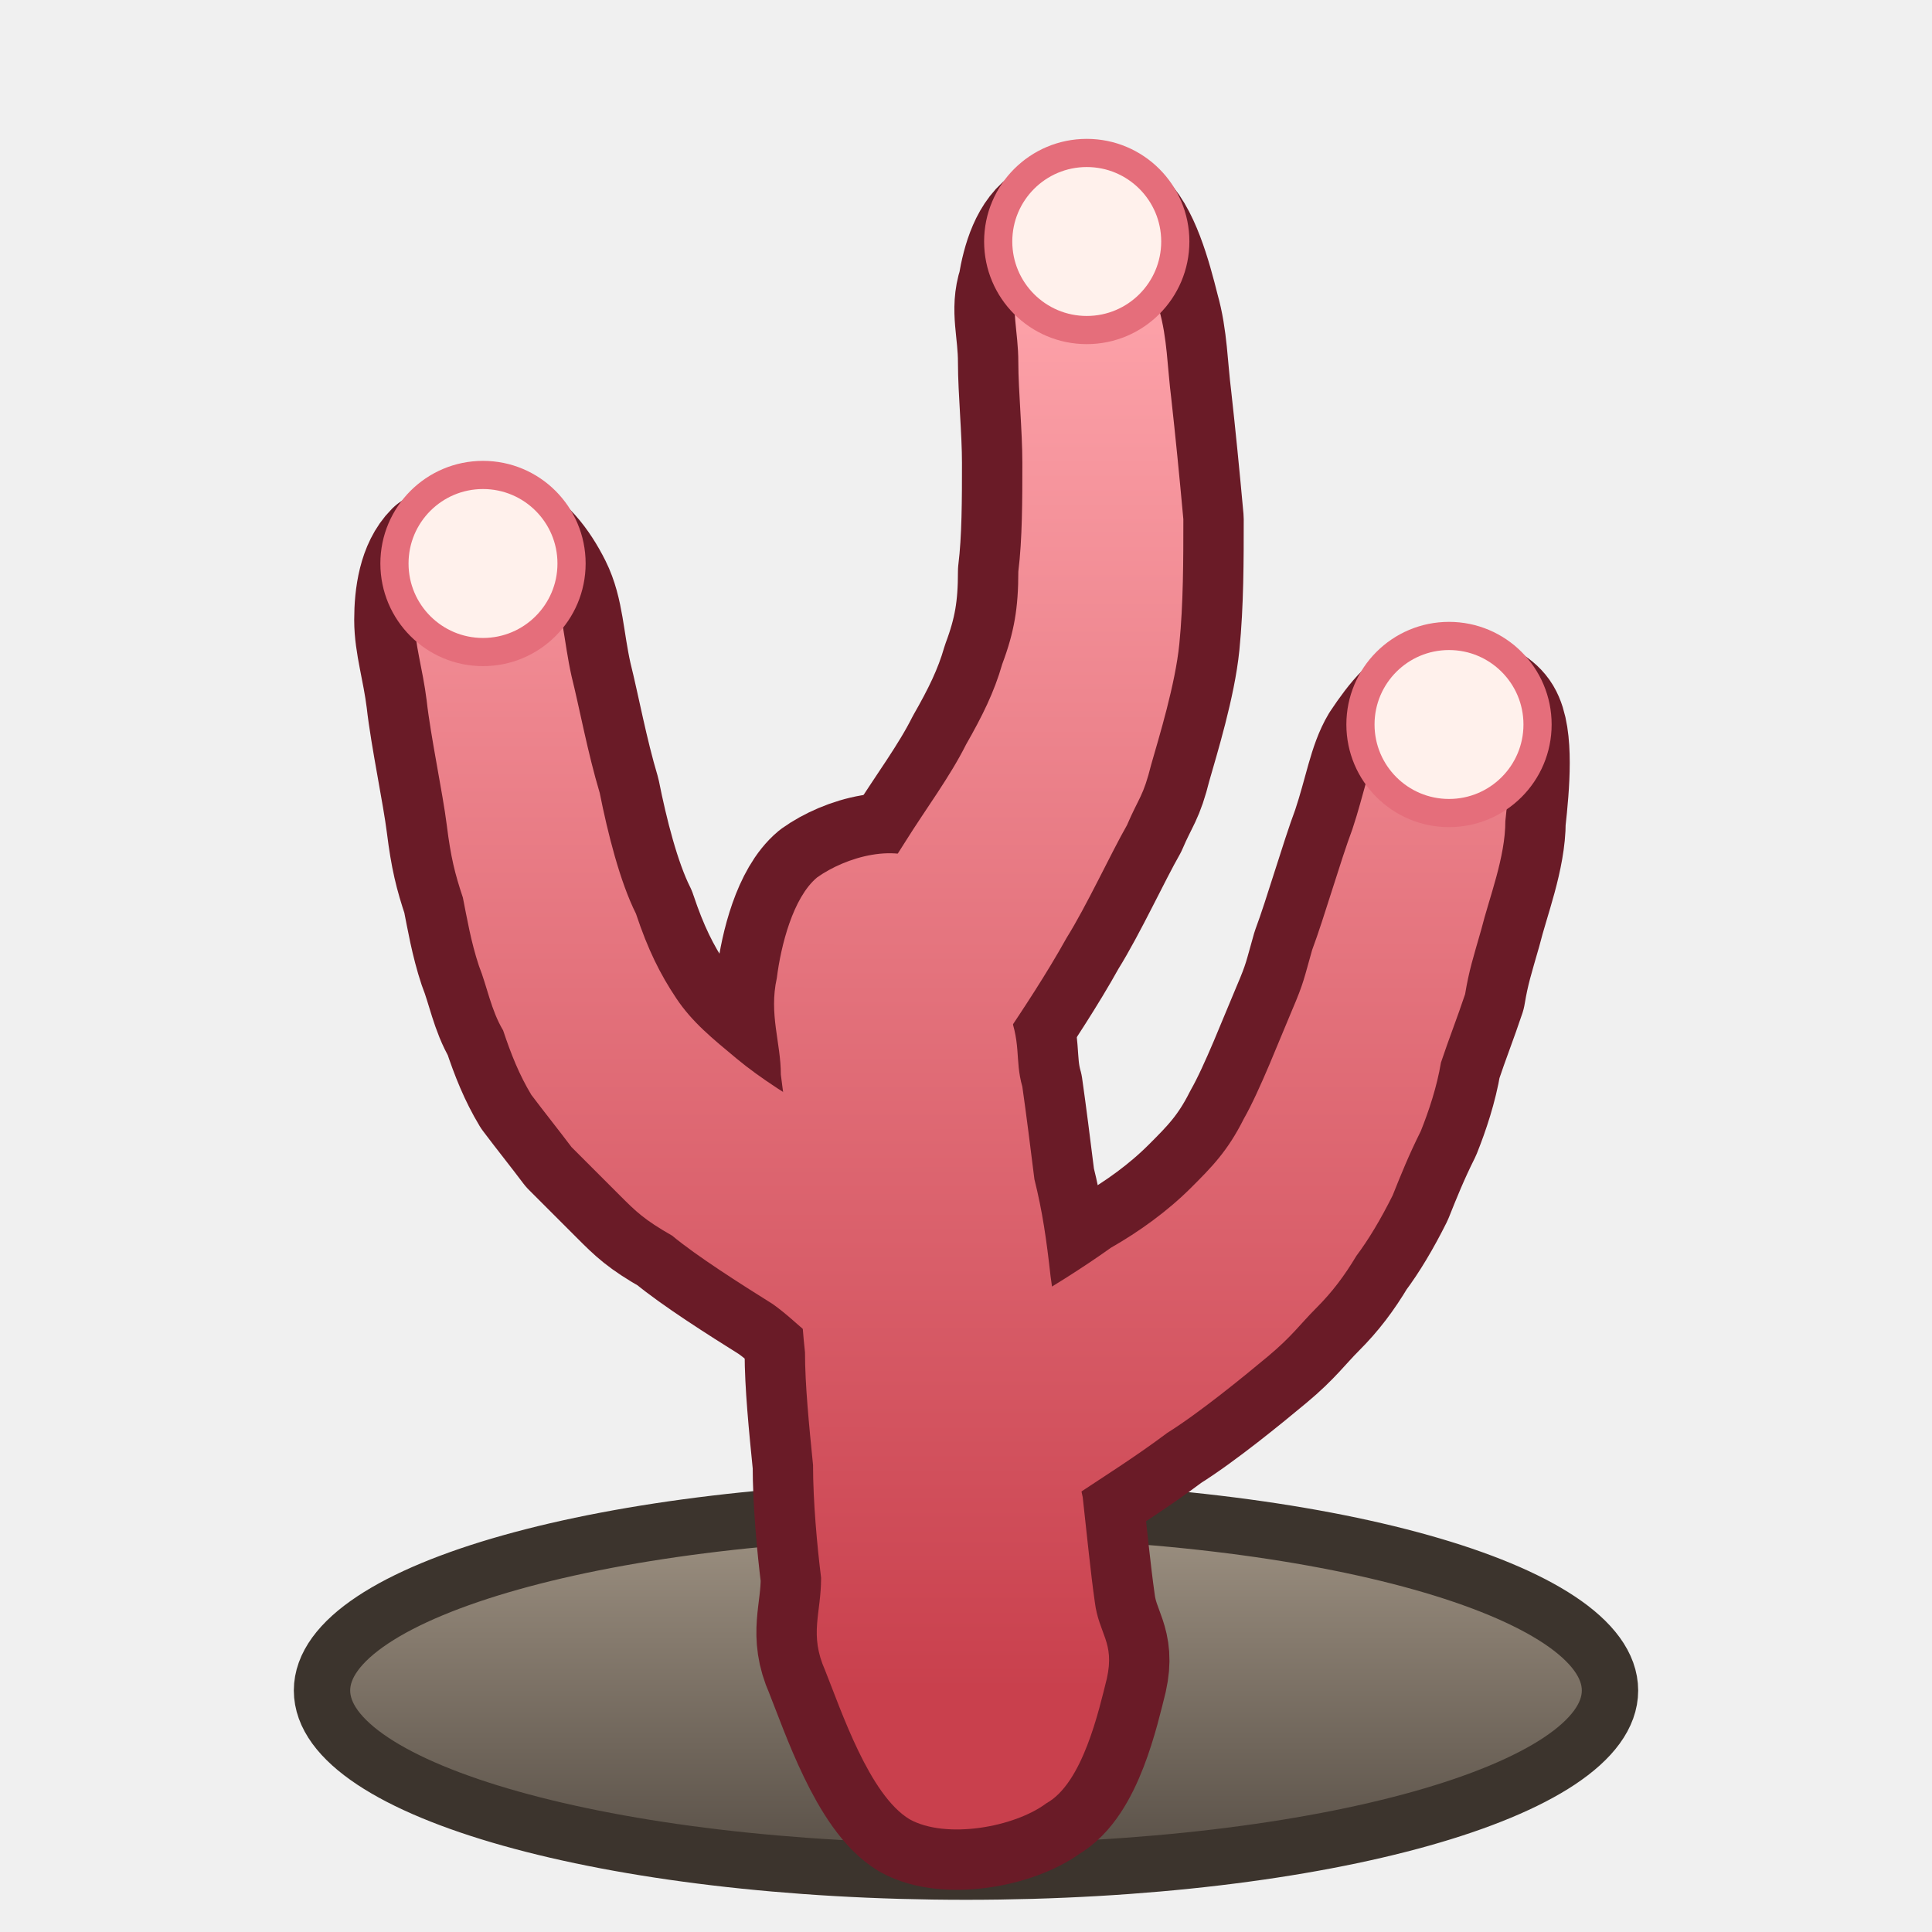
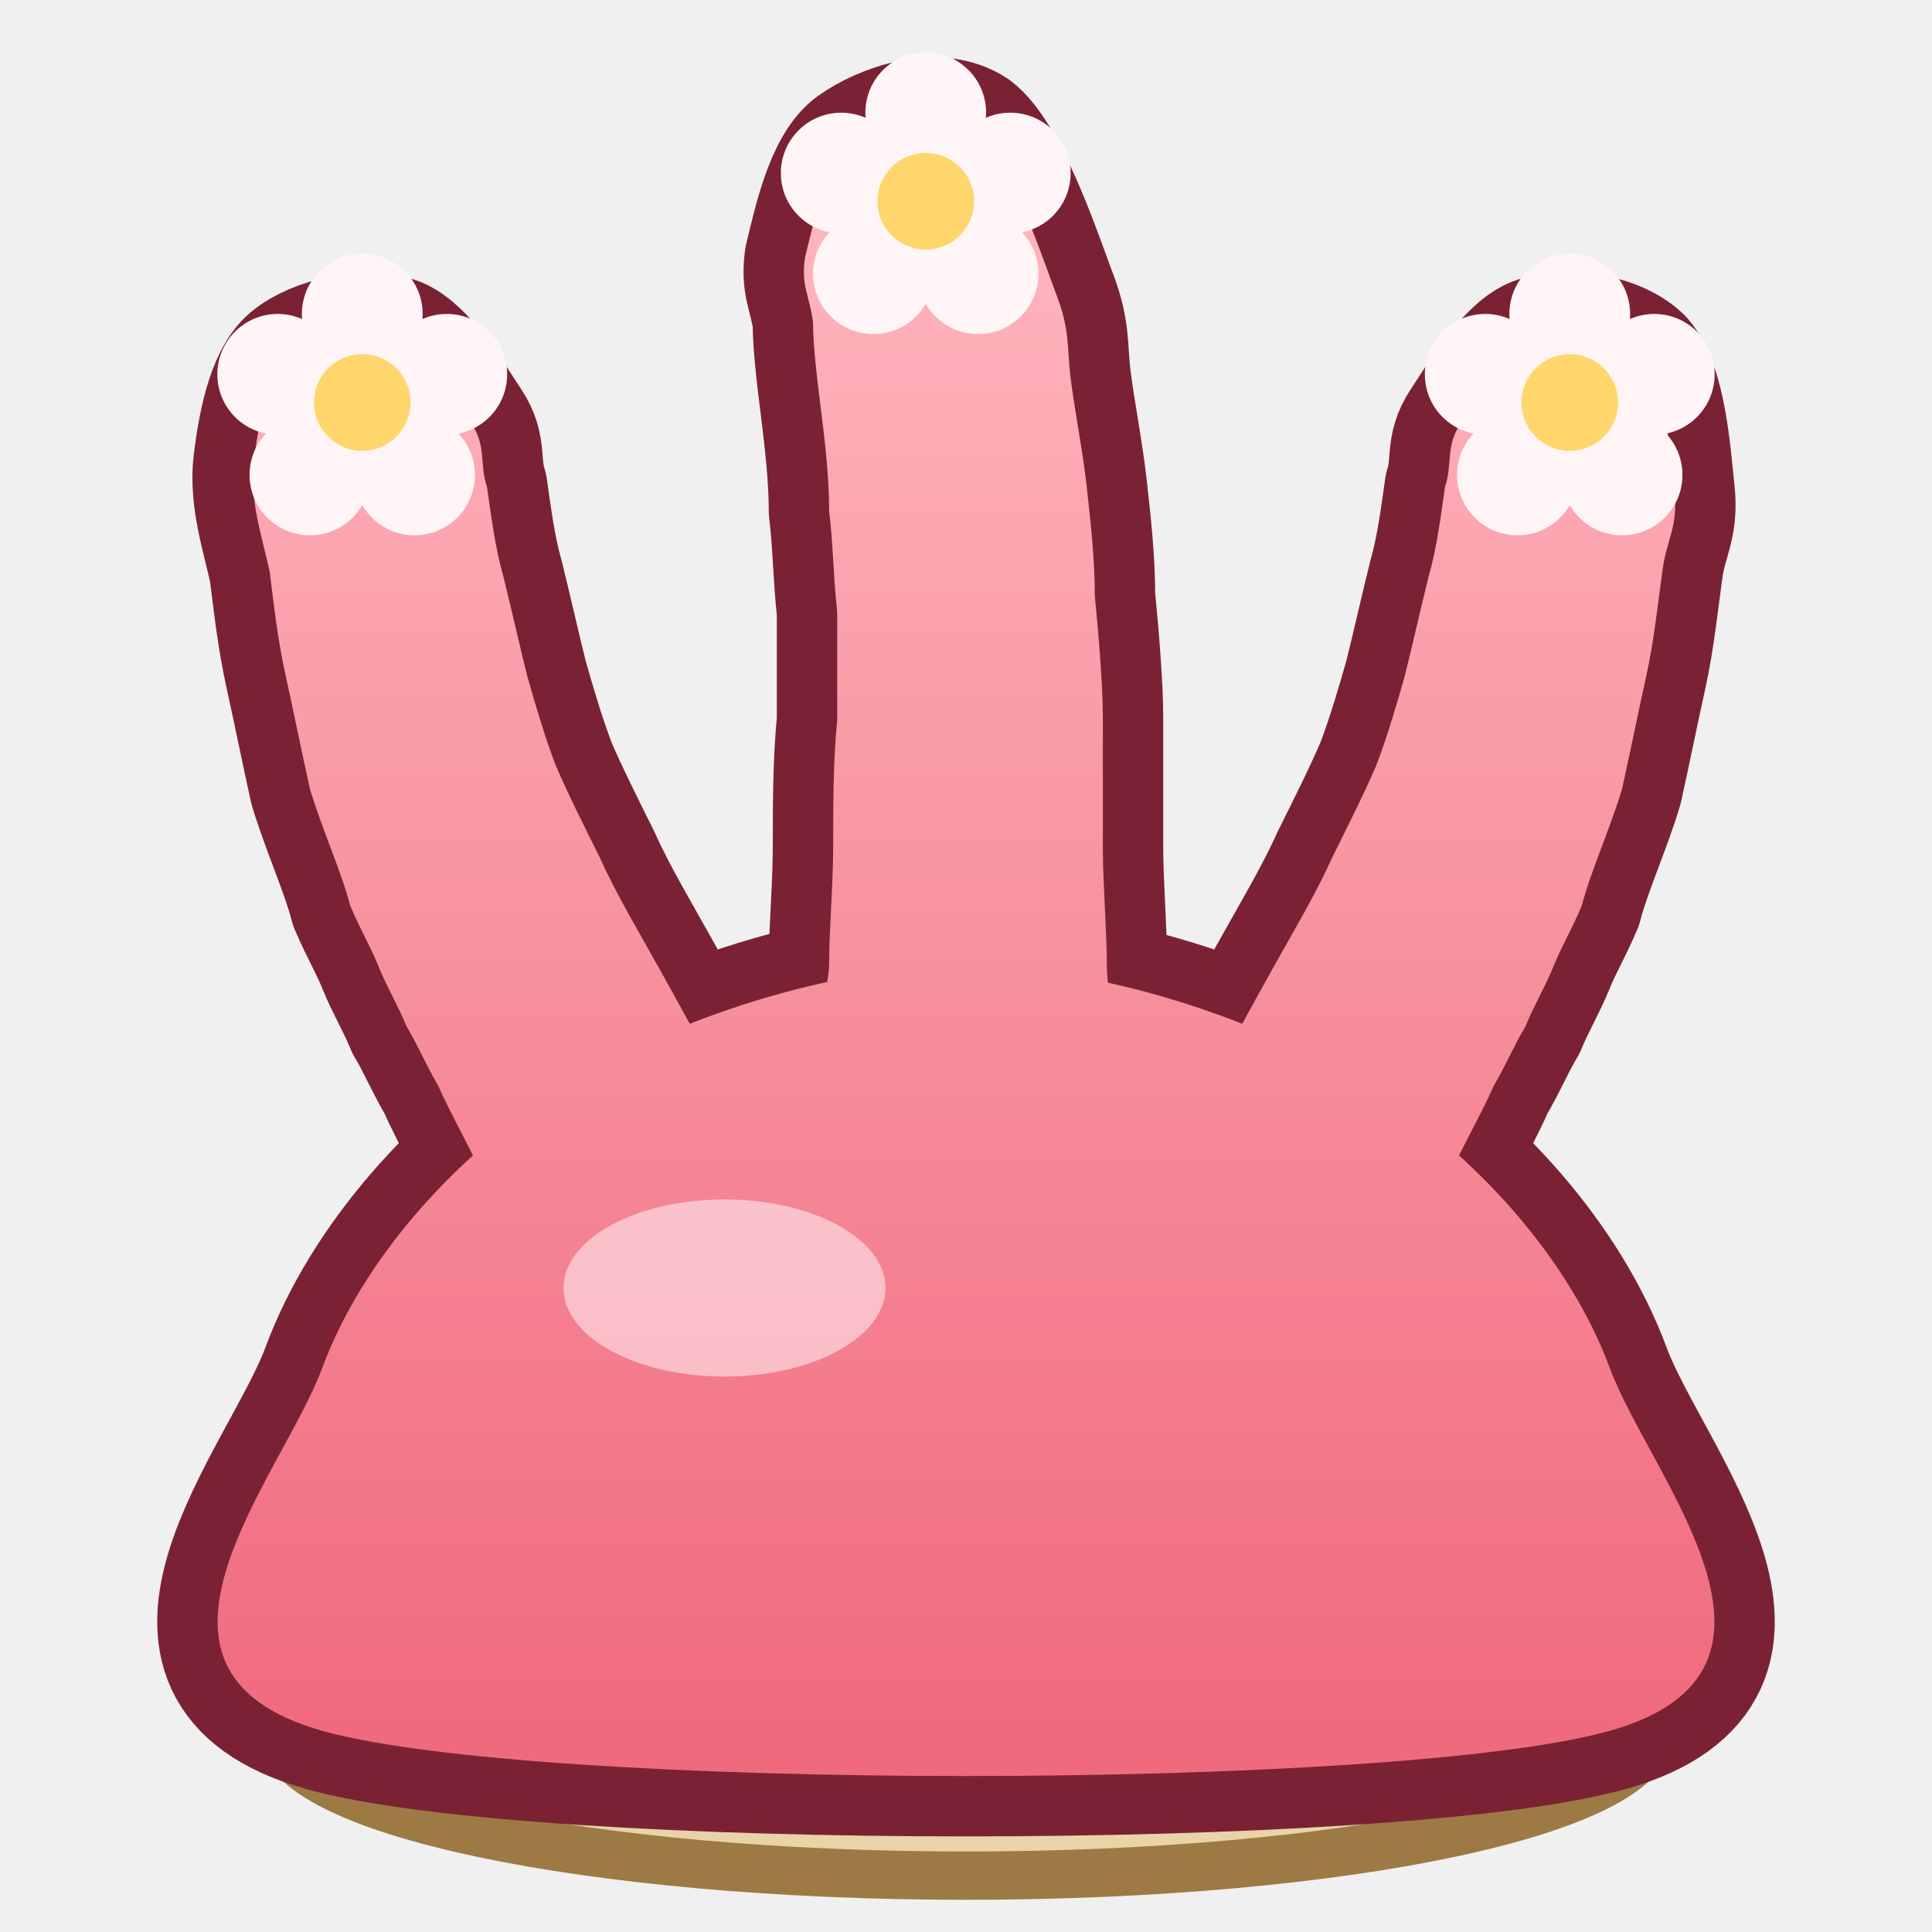
<svg xmlns="http://www.w3.org/2000/svg" viewBox="0 0 48 48" width="48" height="48">
  <defs>
-     <linearGradient id="piececoralg0" gradientUnits="userSpaceOnUse" x1="0" y1="38" x2="0" y2="46">
-       <stop offset="0" stop-color="#9b8f80" />
-       <stop offset="1" stop-color="#5b5249" />
+     <linearGradient id="piececoralg0" gradientUnits="userSpaceOnUse" x1="0" y1="4" x2="0" y2="43">
+       <stop offset="0" stop-color="#ffb8c0" />
+       <stop offset="1" stop-color="#f06a7e" />
    </linearGradient>
-     <linearGradient id="piececoralg1" gradientUnits="userSpaceOnUse" x1="0" y1="6" x2="0" y2="42">
-       <stop offset="0" stop-color="#ffa6ad" />
-       <stop offset="1" stop-color="#c9404d" />
+     <linearGradient id="piececoralg1" gradientUnits="userSpaceOnUse" x1="0" y1="4" x2="0" y2="43">
+       <stop offset="0" stop-color="#ffb8c0" />
+       <stop offset="1" stop-color="#f06a7e" />
    </linearGradient>
-     <linearGradient id="piececoralg2" gradientUnits="userSpaceOnUse" x1="0" y1="6" x2="0" y2="42">
-       <stop offset="0" stop-color="#ffa6ad" />
-       <stop offset="1" stop-color="#c9404d" />
+     <linearGradient id="piececoralg2" gradientUnits="userSpaceOnUse" x1="0" y1="4" x2="0" y2="43">
+       <stop offset="0" stop-color="#ffb8c0" />
+       <stop offset="1" stop-color="#f06a7e" />
    </linearGradient>
-     <linearGradient id="piececoralg3" gradientUnits="userSpaceOnUse" x1="0" y1="6" x2="0" y2="42">
-       <stop offset="0" stop-color="#ffa6ad" />
-       <stop offset="1" stop-color="#c9404d" />
-     </linearGradient>
-     <linearGradient id="piececoralg4" gradientUnits="userSpaceOnUse" x1="0" y1="6" x2="0" y2="42">
-       <stop offset="0" stop-color="#ffa6ad" />
-       <stop offset="1" stop-color="#c9404d" />
+     <linearGradient id="piececoralg3" gradientUnits="userSpaceOnUse" x1="0" y1="4" x2="0" y2="43">
+       <stop offset="0" stop-color="#ffb8c0" />
+       <stop offset="1" stop-color="#f06a7e" />
    </linearGradient>
  </defs>
-   <path d="M8,42 A16,4.5 0 1,0 40,42 A16,4.5 0 1,0 8,42 Z" fill="url(#piececoralg0)" stroke="#3c342d" stroke-width="1.4" stroke-linecap="round" stroke-linejoin="round" />
-   <path d="M27.5,41.7 C27.7,40.8 27.3,40.6 27.2,39.8 C27.1,39.1 27,38.1 26.9,37.2 C26.7,36.3 26.6,35.2 26.5,34.3 C26.4,33.3 26.2,32.5 26.1,31.7 C26,30.8 25.9,30.1 25.7,29.3 C25.6,28.5 25.5,27.7 25.4,27 C25.2,26.3 25.4,25.9 25,25 C24.6,24.1 23.8,22 23.1,21.5 C22.3,20.9 21,21.3 20.3,21.8 C19.7,22.3 19.4,23.5 19.3,24.3 C19.1,25.2 19.4,25.9 19.4,26.7 C19.5,27.5 19.6,28.1 19.6,28.9 C19.7,29.6 19.8,30.4 19.8,31.2 C19.9,32 19.9,32.7 20,33.6 C20,34.4 20.1,35.4 20.2,36.4 C20.2,37.3 20.3,38.4 20.4,39.2 C20.4,40.1 20.1,40.6 20.5,41.5 C20.9,42.5 21.6,44.6 22.6,45.2 C23.5,45.7 25.2,45.4 26,44.8 C26.9,44.3 27.3,42.5 27.5,41.7 Z" fill="#6a1b27" stroke="#6a1b27" stroke-width="3" stroke-linecap="round" stroke-linejoin="round" />
-   <path d="M24.4,29.9 C23.9,29.4 23.3,29.3 22.7,29 C22,28.6 21.2,28.2 20.4,27.7 C19.7,27.3 18.9,26.8 18.3,26.3 C17.7,25.8 17.2,25.4 16.8,24.8 C16.4,24.2 16.1,23.6 15.8,22.7 C15.4,21.9 15.1,20.7 14.9,19.7 C14.6,18.7 14.4,17.6 14.2,16.8 C14,15.9 14,15.2 13.7,14.6 C13.4,14 13,13.5 12.5,13.3 C12,13.2 11.2,13.4 10.8,13.7 C10.4,14.1 10.3,14.8 10.3,15.4 C10.3,16 10.5,16.6 10.6,17.4 C10.7,18.3 11,19.7 11.1,20.5 C11.2,21.3 11.3,21.7 11.5,22.3 C11.6,22.8 11.7,23.4 11.9,24 C12.1,24.5 12.2,25.1 12.5,25.6 C12.7,26.2 12.9,26.7 13.2,27.2 C13.5,27.6 13.9,28.1 14.2,28.5 C14.6,28.9 15,29.3 15.4,29.7 C15.8,30.1 16,30.3 16.7,30.7 C17.3,31.2 18.4,31.9 19.2,32.4 C19.9,32.9 20.2,33.4 21.1,33.7 C21.9,34 23.4,34.5 24.1,34.2 C24.9,34 25.5,32.9 25.5,32.1 C25.5,31.4 24.8,30.4 24.4,29.9 Z" fill="#6a1b27" stroke="#6a1b27" stroke-width="3" stroke-linecap="round" stroke-linejoin="round" />
-   <path d="M24.1,27.3 C24.6,26.8 24.6,26.4 25,25.7 C25.4,25.1 26,24.2 26.5,23.3 C27,22.5 27.6,21.2 28,20.5 C28.3,19.8 28.4,19.8 28.6,19 C28.8,18.3 29.2,17 29.3,16 C29.4,15 29.4,13.9 29.4,12.9 C29.3,11.8 29.2,10.8 29.1,9.9 C29,9.1 29,8.4 28.8,7.7 C28.6,6.9 28.3,5.8 27.8,5.4 C27.3,5.1 26.5,5.3 26.1,5.5 C25.6,5.8 25.4,6.5 25.3,7.1 C25.1,7.7 25.3,8.2 25.3,9 C25.3,9.7 25.4,10.7 25.4,11.5 C25.4,12.4 25.4,13.4 25.3,14.2 C25.3,15.1 25.2,15.7 24.9,16.5 C24.7,17.2 24.4,17.8 24,18.5 C23.6,19.3 23,20.1 22.5,20.9 C22,21.7 21.5,22.4 21,23.1 C20.6,23.7 20.1,24 19.9,24.7 C19.7,25.4 19.5,26.6 19.8,27.2 C20.1,27.8 21.2,28.5 21.9,28.5 C22.7,28.5 23.6,27.8 24.1,27.3 Z" fill="#6a1b27" stroke="#6a1b27" stroke-width="3" stroke-linecap="round" stroke-linejoin="round" />
-   <path d="M25.4,38.1 C26,37.9 26.2,37.5 26.8,37.1 C27.4,36.7 28.2,36.2 29,35.6 C29.8,35.1 30.9,34.2 31.5,33.7 C32.1,33.2 32.3,32.9 32.7,32.5 C33.1,32.1 33.4,31.7 33.7,31.2 C34,30.8 34.3,30.3 34.6,29.7 C34.8,29.2 35,28.7 35.3,28.1 C35.5,27.6 35.7,27 35.8,26.4 C36,25.8 36.2,25.3 36.4,24.7 C36.5,24.1 36.6,23.8 36.8,23.1 C37,22.3 37.4,21.3 37.4,20.4 C37.5,19.5 37.6,18.3 37.3,17.8 C37,17.3 36.1,17.2 35.6,17.3 C35.1,17.4 34.7,17.9 34.3,18.5 C34,19 33.9,19.7 33.6,20.6 C33.3,21.4 32.9,22.8 32.6,23.6 C32.4,24.3 32.4,24.4 32.1,25.1 C31.8,25.8 31.3,27.1 30.9,27.8 C30.5,28.6 30.1,29 29.6,29.5 C29,30.1 28.3,30.6 27.6,31 C26.9,31.5 26.1,32 25.4,32.4 C24.7,32.8 24,32.9 23.3,33.5 C22.7,34.1 21.6,35.4 21.5,36.2 C21.4,36.9 22.2,37.9 22.9,38.2 C23.5,38.6 24.7,38.3 25.4,38.1 Z" fill="#6a1b27" stroke="#6a1b27" stroke-width="3" stroke-linecap="round" stroke-linejoin="round" />
-   <path d="M27.5,41.7 C27.7,40.8 27.3,40.6 27.2,39.8 C27.1,39.1 27,38.1 26.9,37.2 C26.7,36.3 26.6,35.2 26.5,34.3 C26.4,33.3 26.2,32.5 26.1,31.7 C26,30.8 25.9,30.1 25.7,29.3 C25.6,28.5 25.5,27.7 25.4,27 C25.2,26.3 25.4,25.9 25,25 C24.6,24.1 23.8,22 23.1,21.5 C22.3,20.9 21,21.3 20.3,21.8 C19.7,22.3 19.4,23.5 19.3,24.3 C19.1,25.2 19.4,25.9 19.4,26.7 C19.5,27.5 19.6,28.1 19.6,28.9 C19.7,29.6 19.8,30.4 19.8,31.2 C19.9,32 19.9,32.7 20,33.6 C20,34.4 20.1,35.4 20.2,36.4 C20.2,37.3 20.3,38.4 20.4,39.2 C20.4,40.1 20.1,40.6 20.5,41.5 C20.9,42.5 21.6,44.6 22.6,45.2 C23.5,45.7 25.2,45.4 26,44.8 C26.9,44.3 27.3,42.5 27.5,41.7 Z" fill="url(#piececoralg1)" />
-   <path d="M24.4,29.9 C23.9,29.4 23.3,29.3 22.7,29 C22,28.6 21.2,28.2 20.4,27.7 C19.7,27.3 18.9,26.8 18.3,26.3 C17.7,25.8 17.2,25.4 16.8,24.8 C16.4,24.2 16.1,23.6 15.8,22.7 C15.4,21.9 15.1,20.7 14.9,19.7 C14.6,18.7 14.4,17.6 14.2,16.8 C14,15.9 14,15.2 13.7,14.6 C13.4,14 13,13.5 12.5,13.3 C12,13.2 11.2,13.4 10.8,13.7 C10.4,14.1 10.3,14.8 10.3,15.4 C10.3,16 10.5,16.6 10.6,17.4 C10.7,18.3 11,19.7 11.1,20.5 C11.2,21.3 11.3,21.7 11.5,22.3 C11.6,22.8 11.7,23.4 11.9,24 C12.1,24.5 12.2,25.1 12.5,25.6 C12.7,26.2 12.9,26.7 13.2,27.2 C13.5,27.6 13.9,28.1 14.2,28.5 C14.6,28.9 15,29.3 15.4,29.7 C15.8,30.1 16,30.3 16.7,30.7 C17.3,31.2 18.4,31.9 19.2,32.4 C19.9,32.9 20.2,33.4 21.1,33.7 C21.9,34 23.4,34.5 24.1,34.2 C24.9,34 25.5,32.9 25.5,32.1 C25.5,31.4 24.8,30.4 24.4,29.9 Z" fill="url(#piececoralg2)" />
-   <path d="M24.1,27.3 C24.6,26.8 24.6,26.4 25,25.7 C25.4,25.1 26,24.2 26.5,23.3 C27,22.5 27.6,21.2 28,20.5 C28.3,19.8 28.4,19.8 28.6,19 C28.8,18.3 29.2,17 29.3,16 C29.4,15 29.4,13.9 29.4,12.9 C29.3,11.8 29.2,10.8 29.1,9.9 C29,9.1 29,8.4 28.8,7.7 C28.6,6.9 28.3,5.8 27.8,5.4 C27.3,5.1 26.5,5.3 26.1,5.5 C25.6,5.8 25.4,6.5 25.3,7.1 C25.1,7.7 25.3,8.2 25.3,9 C25.3,9.7 25.4,10.7 25.4,11.5 C25.4,12.4 25.4,13.4 25.3,14.2 C25.3,15.1 25.2,15.7 24.9,16.5 C24.7,17.2 24.4,17.8 24,18.5 C23.6,19.3 23,20.1 22.5,20.9 C22,21.7 21.5,22.4 21,23.1 C20.6,23.7 20.1,24 19.9,24.7 C19.7,25.4 19.5,26.6 19.8,27.2 C20.1,27.8 21.2,28.5 21.9,28.5 C22.7,28.5 23.6,27.8 24.1,27.3 Z" fill="url(#piececoralg3)" />
-   <path d="M25.4,38.1 C26,37.9 26.2,37.5 26.8,37.1 C27.4,36.7 28.2,36.2 29,35.6 C29.8,35.1 30.9,34.2 31.5,33.7 C32.1,33.2 32.3,32.9 32.7,32.5 C33.1,32.1 33.4,31.7 33.7,31.2 C34,30.8 34.3,30.3 34.6,29.7 C34.8,29.2 35,28.7 35.3,28.1 C35.5,27.6 35.7,27 35.8,26.4 C36,25.8 36.2,25.3 36.4,24.7 C36.5,24.1 36.6,23.8 36.8,23.1 C37,22.3 37.4,21.3 37.4,20.4 C37.5,19.5 37.6,18.3 37.3,17.8 C37,17.3 36.1,17.2 35.6,17.3 C35.1,17.4 34.7,17.9 34.3,18.5 C34,19 33.9,19.7 33.6,20.6 C33.3,21.4 32.9,22.8 32.6,23.6 C32.4,24.3 32.4,24.4 32.1,25.1 C31.8,25.8 31.3,27.1 30.9,27.8 C30.5,28.6 30.1,29 29.6,29.5 C29,30.1 28.3,30.6 27.6,31 C26.9,31.5 26.1,32 25.4,32.4 C24.7,32.8 24,32.9 23.3,33.5 C22.7,34.1 21.6,35.4 21.5,36.2 C21.4,36.9 22.2,37.9 22.9,38.2 C23.5,38.6 24.7,38.3 25.4,38.1 Z" fill="url(#piececoralg4)" />
-   <path d="M9.8,14 A2.2,2.2 0 1,0 14.2,14 A2.2,2.2 0 1,0 9.8,14 Z" fill="#fff1ec" stroke="#e56e7b" stroke-width="0.7" stroke-linecap="round" stroke-linejoin="round" />
-   <path d="M24.8,6 A2.2,2.2 0 1,0 29.2,6 A2.2,2.2 0 1,0 24.8,6 Z" fill="#fff1ec" stroke="#e56e7b" stroke-width="0.7" stroke-linecap="round" stroke-linejoin="round" />
-   <path d="M33.8,18 A2.2,2.2 0 1,0 38.2,18 A2.2,2.2 0 1,0 33.8,18 Z" fill="#fff1ec" stroke="#e56e7b" stroke-width="0.7" stroke-linecap="round" stroke-linejoin="round" />
+   <path d="M7,43 A17,3.6 0 1,0 41,43 A17,3.6 0 1,0 7,43 Z" fill="#e9d3a8" stroke="#9d7a44" stroke-width="1.2" stroke-linecap="round" stroke-linejoin="round" />
+   <path d="M18.9,28.5 C18.7,27.6 18.3,27.4 17.8,26.7 C17.4,25.9 16.9,25 16.4,24.1 C15.9,23.2 15.3,22.2 14.9,21.3 C14.5,20.5 14.1,19.7 13.8,19 C13.5,18.2 13.3,17.5 13.1,16.8 C12.9,16 12.7,15.1 12.5,14.3 C12.3,13.6 12.2,12.8 12.1,12.1 C11.9,11.5 12.1,11.1 11.7,10.5 C11.3,9.9 10.6,8.7 9.9,8.4 C9.1,8.1 7.8,8.4 7.2,8.9 C6.6,9.4 6.4,10.7 6.3,11.5 C6.2,12.4 6.5,13.3 6.7,14.2 C6.8,15 6.9,15.9 7.1,16.8 C7.3,17.7 7.5,18.7 7.7,19.6 C8,20.6 8.5,21.7 8.7,22.5 C9,23.2 9.2,23.5 9.4,24 C9.6,24.5 9.9,25 10.1,25.5 C10.4,26 10.5,26.3 10.9,27 C11.2,27.7 11.9,28.9 12.2,29.7 C12.6,30.4 12.5,30.9 13.1,31.5 C13.7,32.1 14.9,33.2 15.9,33.2 C16.8,33.3 18.2,32.5 18.7,31.7 C19.2,31 19,29.3 18.9,28.5 Z" fill="#7a2233" stroke="#7a2233" stroke-width="3" stroke-linecap="round" stroke-linejoin="round" />
+   <path d="M27.5,26 C27.8,25.2 27.5,24.8 27.5,24 C27.5,23.2 27.4,21.9 27.4,21.1 C27.4,20.3 27.4,20 27.4,19.5 C27.4,18.9 27.4,18.6 27.4,17.8 C27.4,17.1 27.3,15.8 27.2,14.8 C27.2,13.9 27.1,13 27,12.1 C26.9,11.2 26.7,10.2 26.6,9.4 C26.5,8.6 26.6,8.2 26.2,7.2 C25.8,6.1 25,3.8 24.2,3.2 C23.3,2.6 21.9,3.1 21.2,3.6 C20.5,4.1 20.2,5.6 20,6.4 C19.9,7.1 20.1,7.3 20.2,8 C20.2,8.6 20.3,9.4 20.4,10.2 C20.5,11 20.6,11.9 20.6,12.7 C20.7,13.5 20.7,14.3 20.8,15.2 C20.8,16 20.8,16.9 20.8,17.9 C20.7,18.9 20.7,20 20.7,21 C20.7,22 20.6,23.1 20.6,23.9 C20.6,24.7 20.2,25.1 20.5,26 C20.8,26.8 21.4,28.5 22.2,29 C23.1,29.5 24.8,29.5 25.7,29 C26.6,28.5 27.2,26.9 27.5,26 Z" fill="#7a2233" stroke="#7a2233" stroke-width="3" stroke-linecap="round" stroke-linejoin="round" />
+   <path d="M34.9,31.5 C35.5,30.9 35.4,30.4 35.8,29.7 C36.1,28.9 36.8,27.7 37.1,27 C37.5,26.3 37.6,26 37.9,25.5 C38.1,25 38.4,24.5 38.6,24 C38.8,23.5 39,23.2 39.3,22.5 C39.5,21.7 40,20.6 40.3,19.6 C40.5,18.7 40.7,17.7 40.9,16.8 C41.1,15.9 41.2,14.9 41.3,14.2 C41.4,13.4 41.7,13.1 41.6,12.2 C41.5,11.3 41.4,9.6 40.8,8.9 C40.2,8.3 38.9,8.1 38.1,8.4 C37.4,8.7 36.7,9.9 36.3,10.5 C35.9,11.1 36.1,11.5 35.9,12.1 C35.8,12.8 35.7,13.6 35.5,14.3 C35.3,15.1 35.1,16 34.9,16.8 C34.7,17.5 34.5,18.2 34.2,19 C33.9,19.7 33.5,20.5 33.1,21.3 C32.7,22.2 32.1,23.2 31.6,24.1 C31.1,25 30.6,25.9 30.2,26.7 C29.7,27.4 29.3,27.6 29.1,28.5 C29,29.3 28.8,31 29.3,31.7 C29.8,32.5 31.2,33.3 32.1,33.2 C33.1,33.2 34.3,32.1 34.9,31.5 Z" fill="#7a2233" stroke="#7a2233" stroke-width="3" stroke-linecap="round" stroke-linejoin="round" />
+   <path d="M8,43 C2.7,41.5 7,36.7 8,34 C9,31.3 11.3,28.7 14,27 C16.7,25.3 20.7,24 24,24 C27.3,24 31.3,25.3 34,27 C36.7,28.7 39,31.3 40,34 C41,36.7 45.3,41.5 40,43 C34.7,44.5 13.3,44.5 8,43 Z" fill="#7a2233" stroke="#7a2233" stroke-width="3" stroke-linecap="round" stroke-linejoin="round" />
+   <path d="M18.9,28.5 C18.7,27.6 18.3,27.4 17.8,26.7 C17.4,25.9 16.9,25 16.4,24.1 C15.9,23.2 15.3,22.2 14.9,21.3 C14.5,20.5 14.1,19.7 13.8,19 C13.5,18.2 13.3,17.5 13.1,16.8 C12.9,16 12.7,15.1 12.5,14.3 C12.3,13.6 12.2,12.8 12.1,12.1 C11.9,11.5 12.1,11.1 11.7,10.5 C11.3,9.9 10.6,8.7 9.9,8.4 C9.1,8.1 7.8,8.4 7.2,8.9 C6.6,9.4 6.4,10.7 6.3,11.5 C6.2,12.4 6.5,13.3 6.7,14.2 C6.8,15 6.9,15.9 7.1,16.8 C7.3,17.7 7.5,18.7 7.7,19.6 C8,20.6 8.5,21.7 8.7,22.5 C9,23.2 9.2,23.5 9.4,24 C9.6,24.5 9.9,25 10.1,25.5 C10.4,26 10.5,26.3 10.9,27 C11.2,27.7 11.9,28.9 12.2,29.7 C12.6,30.4 12.5,30.9 13.1,31.5 C13.7,32.1 14.9,33.2 15.9,33.2 C16.8,33.3 18.2,32.5 18.7,31.7 C19.2,31 19,29.3 18.9,28.5 Z" fill="url(#piececoralg0)" />
+   <path d="M27.5,26 C27.8,25.2 27.5,24.8 27.5,24 C27.5,23.2 27.4,21.9 27.4,21.1 C27.4,20.3 27.4,20 27.4,19.5 C27.4,18.9 27.4,18.6 27.4,17.8 C27.4,17.1 27.3,15.8 27.2,14.8 C27.2,13.9 27.1,13 27,12.1 C26.9,11.2 26.7,10.2 26.6,9.4 C26.5,8.6 26.6,8.2 26.2,7.2 C25.8,6.1 25,3.8 24.2,3.2 C23.3,2.6 21.9,3.1 21.2,3.6 C20.5,4.1 20.2,5.6 20,6.4 C19.9,7.1 20.1,7.3 20.2,8 C20.2,8.6 20.3,9.4 20.4,10.2 C20.5,11 20.6,11.9 20.6,12.7 C20.7,13.5 20.7,14.3 20.8,15.2 C20.8,16 20.8,16.9 20.8,17.9 C20.7,18.9 20.7,20 20.7,21 C20.7,22 20.6,23.1 20.6,23.9 C20.6,24.7 20.2,25.1 20.5,26 C20.8,26.8 21.4,28.5 22.2,29 C23.1,29.5 24.8,29.5 25.7,29 C26.6,28.5 27.2,26.9 27.5,26 Z" fill="url(#piececoralg1)" />
+   <path d="M34.9,31.5 C35.5,30.9 35.4,30.4 35.8,29.7 C36.1,28.9 36.8,27.7 37.1,27 C37.5,26.3 37.6,26 37.9,25.5 C38.1,25 38.4,24.5 38.6,24 C38.8,23.5 39,23.2 39.3,22.5 C39.5,21.7 40,20.6 40.3,19.6 C40.5,18.7 40.7,17.7 40.9,16.8 C41.1,15.9 41.2,14.9 41.3,14.2 C41.4,13.4 41.7,13.1 41.6,12.2 C41.5,11.3 41.4,9.6 40.8,8.9 C40.2,8.3 38.9,8.1 38.1,8.4 C37.4,8.7 36.7,9.9 36.3,10.5 C35.9,11.1 36.1,11.5 35.9,12.1 C35.8,12.8 35.7,13.6 35.5,14.3 C35.3,15.1 35.1,16 34.9,16.8 C34.7,17.5 34.5,18.2 34.2,19 C33.9,19.7 33.5,20.5 33.1,21.3 C32.7,22.2 32.1,23.2 31.6,24.1 C31.1,25 30.6,25.9 30.2,26.7 C29.7,27.4 29.3,27.6 29.1,28.5 C29,29.3 28.8,31 29.3,31.7 C29.8,32.5 31.2,33.3 32.1,33.2 C33.1,33.2 34.3,32.1 34.9,31.5 Z" fill="url(#piececoralg2)" />
+   <path d="M8,43 C2.7,41.5 7,36.7 8,34 C9,31.3 11.3,28.7 14,27 C16.7,25.3 20.7,24 24,24 C27.3,24 31.3,25.3 34,27 C36.7,28.7 39,31.3 40,34 C41,36.7 45.3,41.5 40,43 C34.7,44.5 13.3,44.5 8,43 Z" fill="url(#piececoralg3)" />
+   <path d="M7.5,7.8 A1.5,1.5 0 1,0 10.5,7.8 A1.5,1.5 0 1,0 7.5,7.8 Z" fill="#fff4f6" />
+   <path d="M9.6,9.3 A1.5,1.5 0 1,0 12.6,9.3 A1.5,1.5 0 1,0 9.6,9.3 Z" fill="#fff4f6" />
+   <path d="M8.8,11.8 A1.5,1.5 0 1,0 11.8,11.8 A1.5,1.5 0 1,0 8.8,11.8 Z" fill="#fff4f6" />
+   <path d="M6.2,11.8 A1.5,1.5 0 1,0 9.2,11.8 A1.5,1.5 0 1,0 6.2,11.8 Z" fill="#fff4f6" />
+   <path d="M5.4,9.3 A1.5,1.5 0 1,0 8.4,9.3 A1.5,1.5 0 1,0 5.4,9.3 Z" fill="#fff4f6" />
+   <path d="M7.8,10 A1.2,1.2 0 1,0 10.2,10 A1.2,1.2 0 1,0 7.8,10 Z" fill="#ffd66b" />
+   <path d="M21.5,2.8 A1.5,1.5 0 1,0 24.5,2.8 A1.5,1.5 0 1,0 21.5,2.8 Z" fill="#fff4f6" />
+   <path d="M23.6,4.3 A1.5,1.5 0 1,0 26.6,4.3 A1.5,1.5 0 1,0 23.6,4.3 Z" fill="#fff4f6" />
+   <path d="M22.8,6.8 A1.5,1.5 0 1,0 25.8,6.8 A1.5,1.5 0 1,0 22.8,6.8 Z" fill="#fff4f6" />
+   <path d="M20.2,6.8 A1.5,1.5 0 1,0 23.2,6.8 A1.5,1.5 0 1,0 20.2,6.8 Z" fill="#fff4f6" />
+   <path d="M19.4,4.3 A1.5,1.5 0 1,0 22.4,4.3 A1.5,1.5 0 1,0 19.4,4.3 Z" fill="#fff4f6" />
+   <path d="M21.8,5 A1.2,1.2 0 1,0 24.2,5 A1.2,1.2 0 1,0 21.8,5 Z" fill="#ffd66b" />
+   <path d="M37.5,7.8 A1.5,1.5 0 1,0 40.5,7.8 A1.5,1.5 0 1,0 37.5,7.8 Z" fill="#fff4f6" />
+   <path d="M39.6,9.3 A1.5,1.5 0 1,0 42.6,9.3 A1.5,1.5 0 1,0 39.6,9.3 Z" fill="#fff4f6" />
+   <path d="M38.8,11.8 A1.5,1.5 0 1,0 41.8,11.8 A1.5,1.5 0 1,0 38.8,11.8 Z" fill="#fff4f6" />
+   <path d="M36.2,11.8 A1.5,1.5 0 1,0 39.2,11.8 A1.5,1.5 0 1,0 36.2,11.8 Z" fill="#fff4f6" />
+   <path d="M35.4,9.3 A1.5,1.5 0 1,0 38.4,9.3 A1.5,1.5 0 1,0 35.4,9.3 Z" fill="#fff4f6" />
+   <path d="M37.8,10 A1.2,1.2 0 1,0 40.2,10 A1.2,1.2 0 1,0 37.8,10 Z" fill="#ffd66b" />
+   <path d="M14,32 A4,2.2 0 1,0 22,32 A4,2.2 0 1,0 14,32 Z" fill="#ffffff" fill-opacity="0.5" />
</svg>
